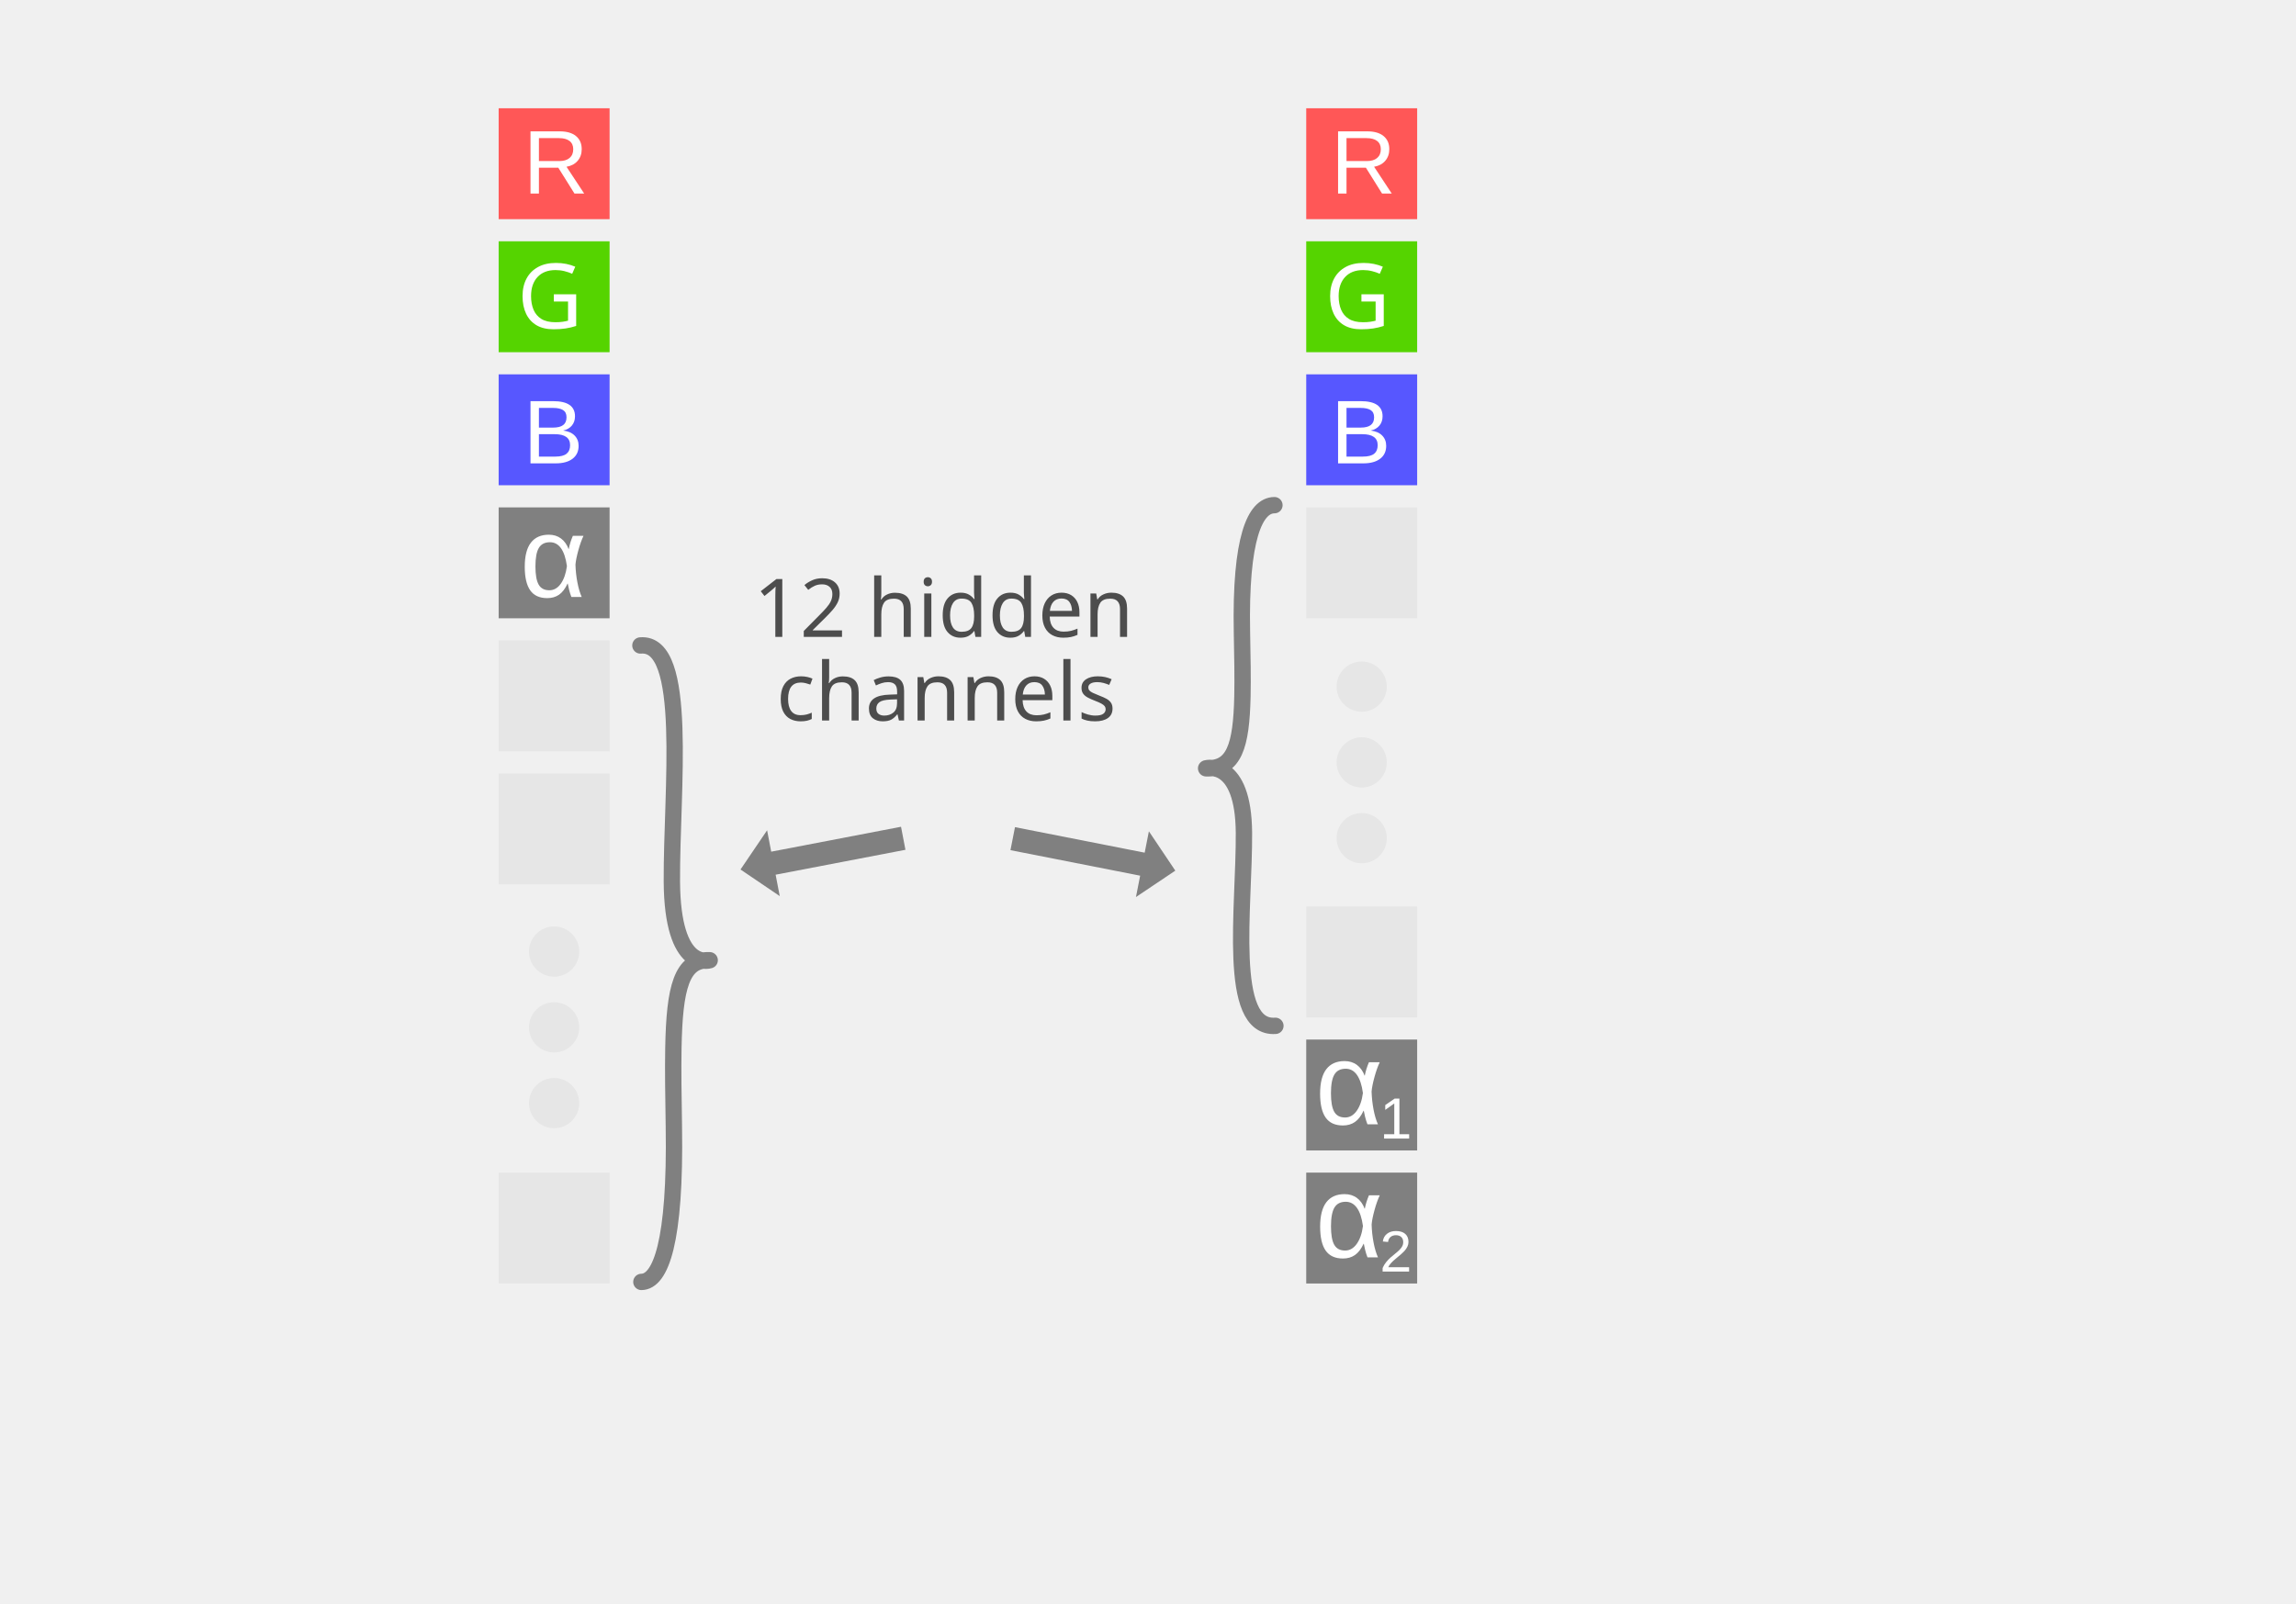
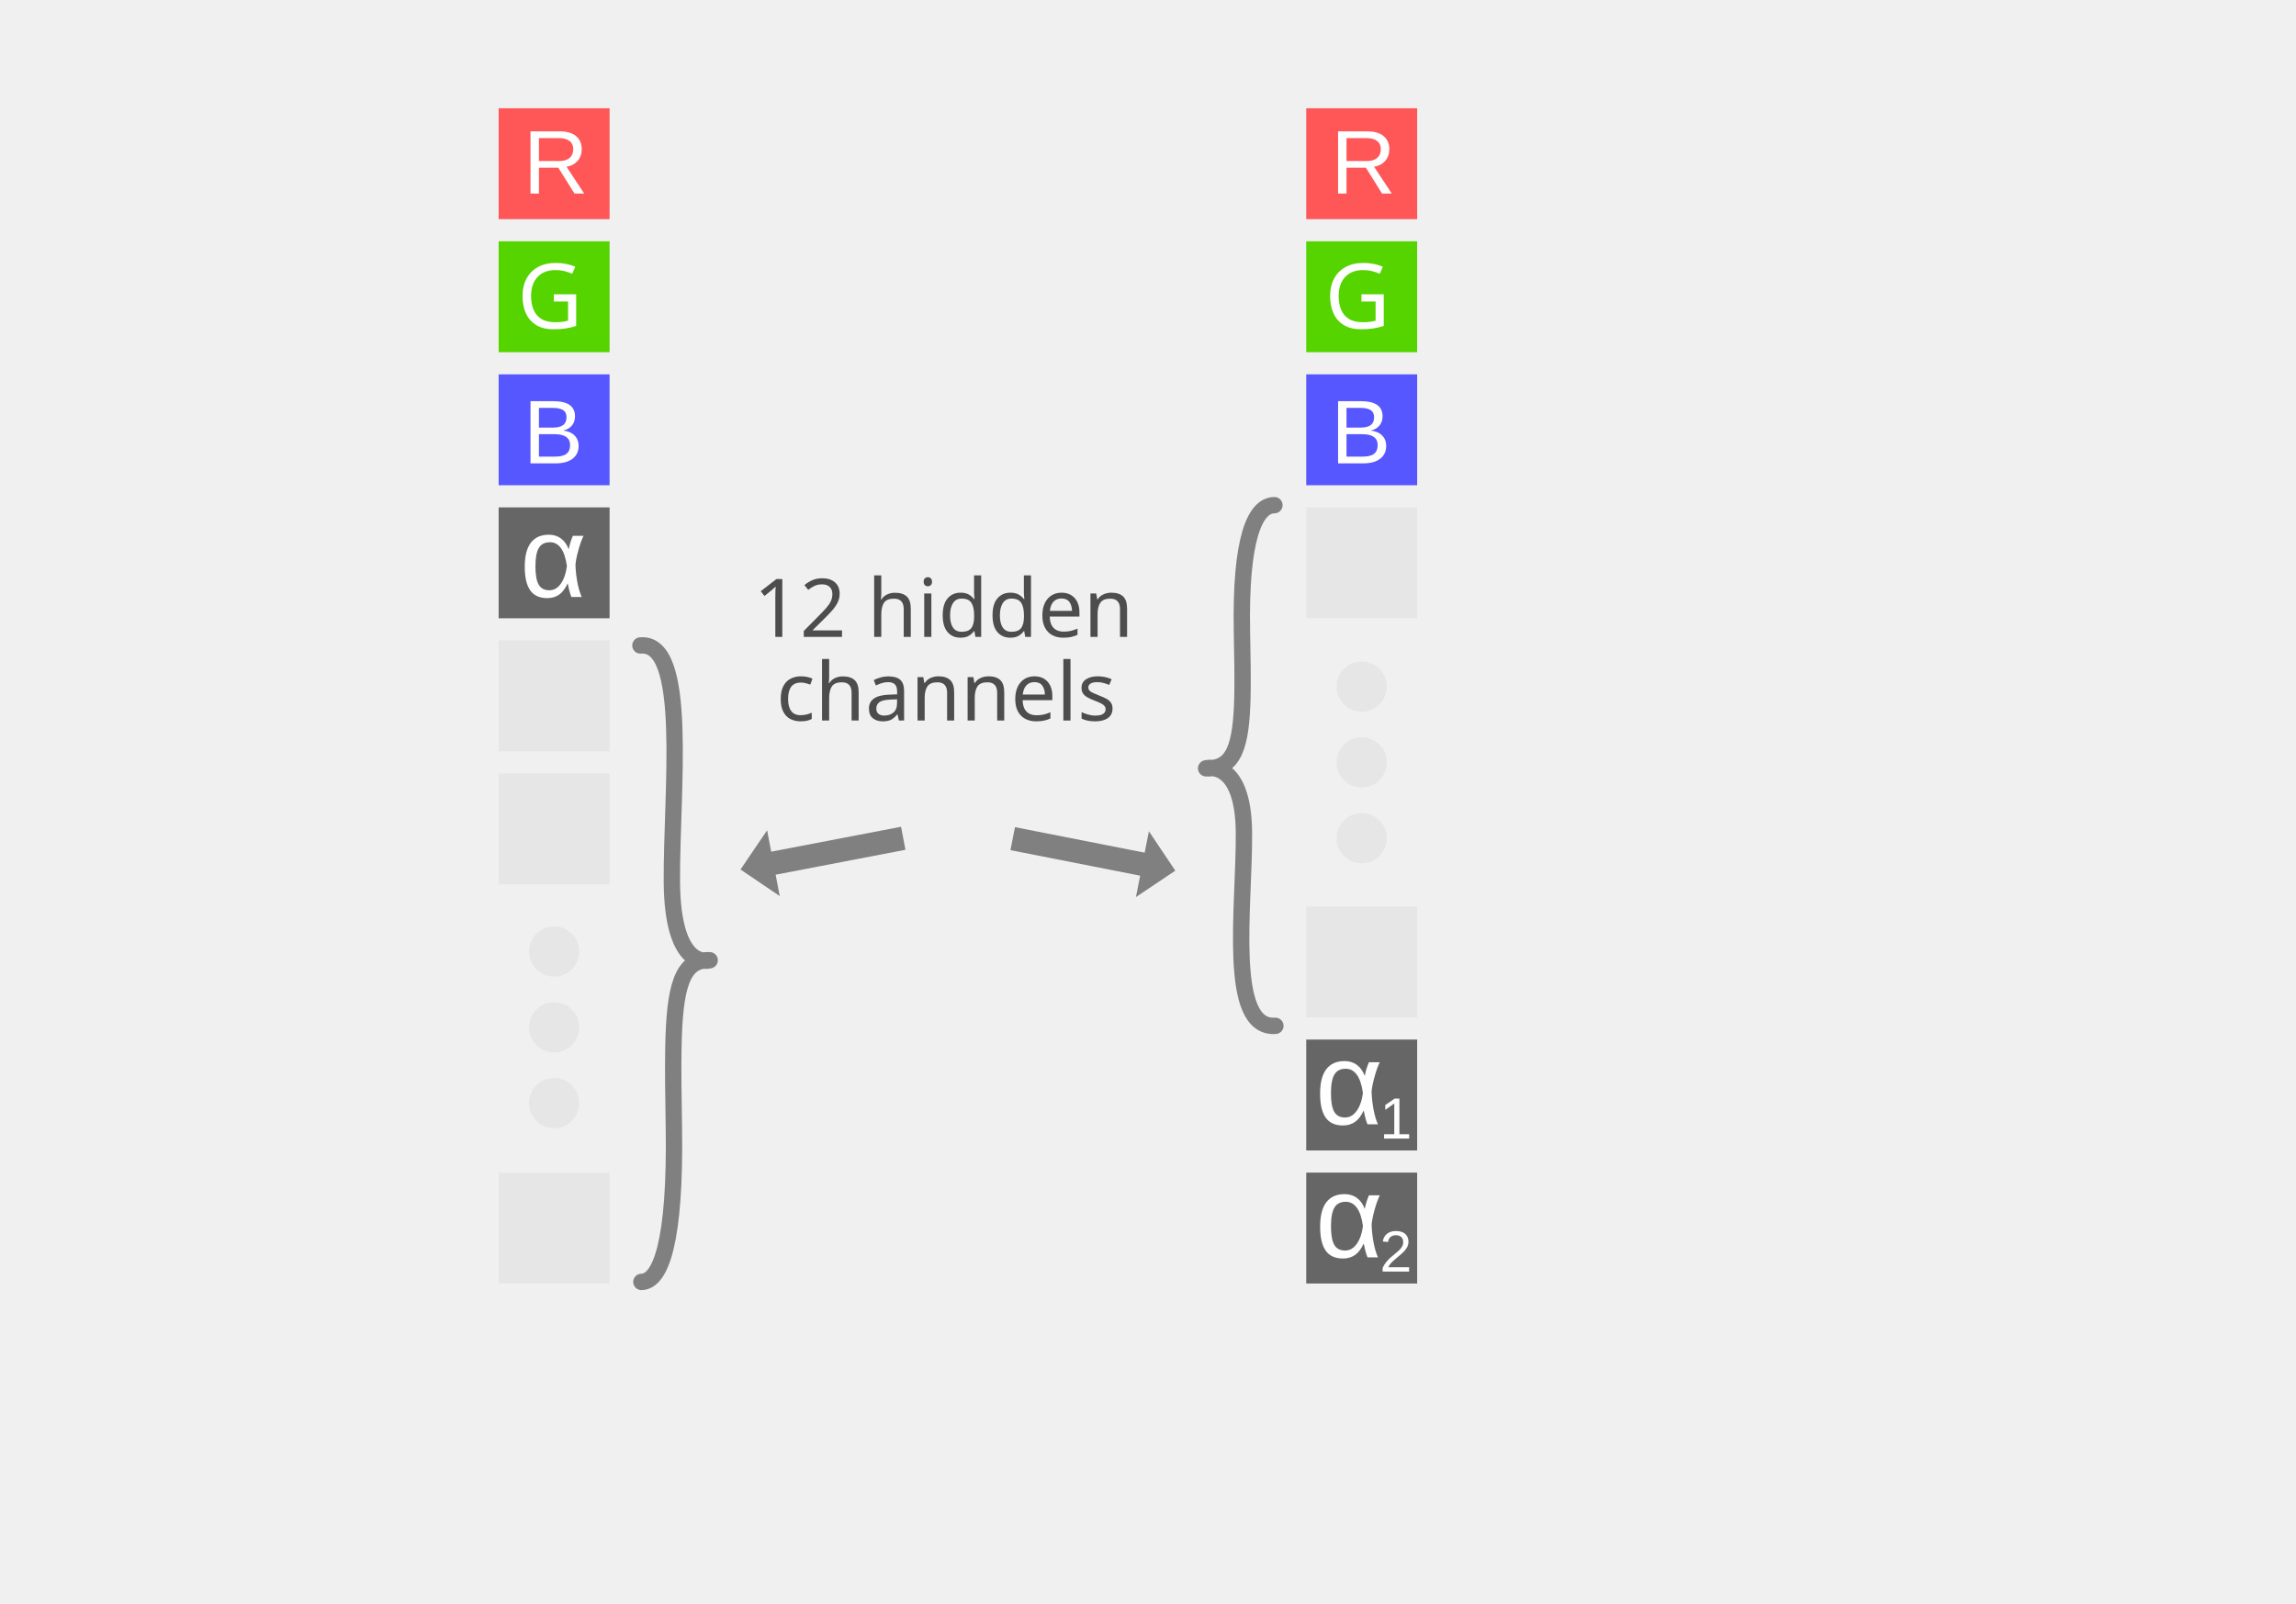
<svg xmlns="http://www.w3.org/2000/svg" width="100%" height="100%" viewBox="0 0 2388 1668" version="1.1" xml:space="preserve" style="fill-rule:evenodd;clip-rule:evenodd;stroke-linecap:round;stroke-linejoin:round;stroke-miterlimit:0;" id="svg160">
  <defs id="defs164">
    <rect x="494.657" y="685.719" width="232.099" height="228.263" id="rect14202" />
  </defs>
  <text xml:space="preserve" id="text14200" style="fill:black;fill-opacity:1;line-height:1.25;stroke:none;font-family:sans-serif;font-style:normal;font-weight:normal;font-size:40px;white-space:pre;shape-inside:url(#rect14202)" />
  <text x="-4220.455" y="1355.815" fill="#000000" font-family="sans-serif" font-size="40px" stroke-linecap="round" stroke-linejoin="round" stroke-miterlimit="0" stroke-width="1" style="line-height:1.25;clip-rule:evenodd;fill-rule:evenodd" xml:space="preserve" id="text16856">
    <tspan x="-4220.455" y="1355.815" fill="#1e1e1e" font-family="sans-serif" font-size="53.333px" stroke-width="1" style="font-variant-ligatures:normal;font-variant-caps:normal;font-variant-numeric:normal;font-variant-east-asian:normal" id="tspan16854" />
  </text>
  <text transform="matrix(0.9999988,0,0,0.9999988,-4758.823,-68.98449)" fill="#000000" font-family="sans-serif" font-size="40px" style="line-height:1.25;white-space:pre;shape-inside:url(#rect95981);clip-rule:evenodd;fill-rule:evenodd" xml:space="preserve" id="text16858" />
  <text x="-1543.639" y="485.089" fill="#ffffff" font-family="ArialMT, Arial, sans-serif" font-size="25.202px" id="text16918" style="clip-rule:evenodd;fill-rule:evenodd;stroke-width:1.113;stroke-linecap:round;stroke-linejoin:round;stroke-miterlimit:0" />
  <text x="-1935.925" y="989.716" fill="#000000" font-family="sans-serif" font-size="40px" stroke-width="1" style="line-height:1.25;clip-rule:evenodd;fill-rule:evenodd;stroke-linecap:round;stroke-linejoin:round;stroke-miterlimit:0" xml:space="preserve" id="text16924">
    <tspan x="-1935.925" y="989.716" fill="#1e1e1e" font-family="sans-serif" font-size="53.333px" stroke-width="1" style="font-variant-ligatures:normal;font-variant-caps:normal;font-variant-numeric:normal;font-variant-east-asian:normal" id="tspan16922" />
  </text>
  <text transform="matrix(0.9999988,0,0,0.9999988,-2474.295,-435.082)" fill="#000000" font-family="sans-serif" font-size="40px" style="line-height:1.25;white-space:pre;shape-inside:url(#rect95981-2);clip-rule:evenodd;fill-rule:evenodd" xml:space="preserve" id="text16928" />
  <text x="-1403.638" y="1145.089" fill="#ffffff" font-family="ArialMT, Arial, sans-serif" font-size="25.202px" id="text16930" style="clip-rule:evenodd;fill-rule:evenodd;stroke-width:1.113;stroke-linecap:round;stroke-linejoin:round;stroke-miterlimit:0" />
  <text transform="matrix(0.9999988,0,0,0.9999988,-4441.592,-589.4708)" fill="#000000" font-family="sans-serif" font-size="40px" style="line-height:1.25;white-space:pre;shape-inside:url(#rect78235)" xml:space="preserve" id="text16936" />
  <rect x="518.631" y="112.627" width="115.374" height="115.374" fill="#ff4f4f" id="rect16860" style="clip-rule:evenodd;fill:#ff5757;fill-opacity:1;fill-rule:evenodd;stroke-width:1;stroke-linecap:round;stroke-linejoin:round;stroke-miterlimit:0" />
  <g transform="matrix(1.000316,0,0,1.000316,-186.1331,-95.69887)" id="g16864" style="clip-rule:evenodd;fill-rule:evenodd;stroke-linecap:round;stroke-linejoin:round;stroke-miterlimit:0">
    <text x="729.937" y="296.967" fill="#ffffff" font-family="ArialMT, Arial, sans-serif" font-size="94.011px" id="text16862">R</text>
  </g>
  <rect x="518.631" y="389.452" width="115.374" height="115.374" fill="#5c5cf6" id="rect16868" style="clip-rule:evenodd;fill:#5757ff;fill-opacity:1;fill-rule:evenodd;stroke-width:1;stroke-linecap:round;stroke-linejoin:round;stroke-miterlimit:0" />
  <g transform="matrix(1.000316,0,0,1.000316,-186.1331,184.9908)" id="g16872" style="clip-rule:evenodd;fill-rule:evenodd;stroke-linecap:round;stroke-linejoin:round;stroke-miterlimit:0">
    <text x="729.937" y="296.967" fill="#ffffff" font-family="ArialMT, Arial, sans-serif" font-size="94.011px" id="text16870">B</text>
  </g>
  <rect x="518.631" y="251.04" width="115.374" height="115.374" fill="#58d038" id="rect16876" style="clip-rule:evenodd;fill:#55d400;fill-opacity:1;fill-rule:evenodd;stroke-width:1;stroke-linecap:round;stroke-linejoin:round;stroke-miterlimit:0" />
  <g transform="matrix(1.000316,0,0,1.000316,-192.4133,44.56577)" id="g16880" style="clip-rule:evenodd;fill-rule:evenodd;stroke-linecap:round;stroke-linejoin:round;stroke-miterlimit:0">
    <text x="729.937" y="296.967" fill="#ffffff" font-family="ArialMT, Arial, sans-serif" font-size="94.011px" id="text16878" style="font-style:normal;font-variant:normal;font-weight:normal;font-stretch:normal;font-size:94.011px;font-family:sans-serif;-inkscape-font-specification:'sans-serif, Normal';font-variant-ligatures:normal;font-variant-caps:normal;font-variant-numeric:normal;font-variant-east-asian:normal;fill:#ffffff">G</text>
  </g>
  <g id="g10257">
    <rect x="1358.571" y="112.627" width="115.374" height="115.374" fill="#ff4f4f" id="rect16860-2" style="clip-rule:evenodd;fill:#ff5757;fill-opacity:1;fill-rule:evenodd;stroke-width:1;stroke-linecap:round;stroke-linejoin:round;stroke-miterlimit:0" />
    <g transform="matrix(1.000316,0,0,1.000316,653.807,-95.69889)" id="g16864-2" style="clip-rule:evenodd;fill-rule:evenodd;stroke-linecap:round;stroke-linejoin:round;stroke-miterlimit:0">
      <text x="729.937" y="296.967" fill="#ffffff" font-family="ArialMT, Arial, sans-serif" font-size="94.011px" id="text16862-0">R</text>
    </g>
  </g>
  <g id="g10247" transform="translate(0,3.9672852e-4)">
    <rect x="1358.571" y="389.452" width="115.374" height="115.374" fill="#5c5cf6" id="rect16868-5" style="clip-rule:evenodd;fill:#5757ff;fill-opacity:1;fill-rule:evenodd;stroke-width:1;stroke-linecap:round;stroke-linejoin:round;stroke-miterlimit:0" />
    <g transform="matrix(1.000316,0,0,1.000316,653.807,184.9908)" id="g16872-5" style="clip-rule:evenodd;fill-rule:evenodd;stroke-linecap:round;stroke-linejoin:round;stroke-miterlimit:0">
      <text x="729.937" y="296.967" fill="#ffffff" font-family="ArialMT, Arial, sans-serif" font-size="94.011px" id="text16870-2">B</text>
    </g>
  </g>
  <g id="g10252" transform="translate(0,-1.5258789e-4)">
    <rect x="1358.571" y="251.04" width="115.374" height="115.374" fill="#58d038" id="rect16876-9" style="clip-rule:evenodd;fill:#55d400;fill-opacity:1;fill-rule:evenodd;stroke-width:1;stroke-linecap:round;stroke-linejoin:round;stroke-miterlimit:0" />
    <g transform="matrix(1.000316,0,0,1.000316,647.5269,44.56576)" id="g16880-0" style="clip-rule:evenodd;fill-rule:evenodd;stroke-linecap:round;stroke-linejoin:round;stroke-miterlimit:0">
      <text x="729.937" y="296.967" fill="#ffffff" font-family="ArialMT, Arial, sans-serif" font-size="94.011px" id="text16878-2" style="font-style:normal;font-variant:normal;font-weight:normal;font-stretch:normal;font-size:94.011px;font-family:sans-serif;-inkscape-font-specification:'sans-serif, Normal';font-variant-ligatures:normal;font-variant-caps:normal;font-variant-numeric:normal;font-variant-east-asian:normal;fill:#ffffff">G</text>
    </g>
  </g>
  <rect x="518.631" y="1219.93" width="115.374" height="115.374" fill="#ebebeb" id="rect16884" style="clip-rule:evenodd;fill-rule:evenodd;stroke-width:1;stroke-linecap:round;stroke-linejoin:round;stroke-miterlimit:0;fill:#e6e6e6" />
-   <rect x="518.631" y="527.865" width="115.374" height="115.374" fill="#646464" id="rect16888" style="clip-rule:evenodd;fill-rule:evenodd;stroke-width:1;stroke-linecap:round;stroke-linejoin:round;stroke-miterlimit:0;fill:#808080;fill-opacity:1" />
+   <rect x="518.631" y="527.865" width="115.374" height="115.374" fill="#646464" id="rect16888" style="clip-rule:evenodd;fill-rule:evenodd;stroke-width:1;stroke-linecap:round;stroke-linejoin:round;stroke-miterlimit:0;fill:#666666;fill-opacity:1" />
  <text x="540.717" y="621.089" fill="#ffffff" font-family="ArialMT, Arial, sans-serif" font-size="120.415px" id="text16892" style="clip-rule:evenodd;fill-rule:evenodd;stroke-width:3.169;stroke-linecap:round;stroke-linejoin:round;stroke-miterlimit:0">α</text>
  <rect x="518.631" y="666.278" width="115.374" height="115.374" fill="#ebebeb" id="rect16896" style="clip-rule:evenodd;fill-rule:evenodd;stroke-width:1;stroke-linecap:round;stroke-linejoin:round;stroke-miterlimit:0;fill:#e6e6e6" />
  <rect x="518.631" y="804.692" width="115.374" height="115.374" fill="#ebebeb" id="rect16900" style="clip-rule:evenodd;fill-rule:evenodd;stroke-width:1;stroke-linecap:round;stroke-linejoin:round;stroke-miterlimit:0;fill:#e6e6e6" />
  <g id="g10281" style="fill:#e6e6e6">
    <circle cx="576.318" cy="989.963" r="26.124" fill="#ebebeb" id="circle16904" style="clip-rule:evenodd;fill-rule:evenodd;stroke-width:1;stroke-linecap:round;stroke-linejoin:round;stroke-miterlimit:0;fill:#e6e6e6" />
    <g transform="matrix(1.000316,0,0,1.000316,-193.9958,4.479178)" id="g16908" style="clip-rule:evenodd;fill-rule:evenodd;stroke-linecap:round;stroke-linejoin:round;stroke-miterlimit:0;fill:#e6e6e6">
      <circle cx="770.071" cy="1063.98" r="26.116" fill="#ebebeb" id="circle16906" style="fill:#e6e6e6" />
    </g>
    <g transform="matrix(1.000316,0,0,1.000316,-193.9958,83.31109)" id="g16912" style="clip-rule:evenodd;fill-rule:evenodd;stroke-linecap:round;stroke-linejoin:round;stroke-miterlimit:0;fill:#e6e6e6">
      <circle cx="770.071" cy="1063.98" r="26.116" fill="#ebebeb" id="circle16910" style="fill:#e6e6e6" />
    </g>
  </g>
  <path d="m 1325.491,525.55 c -20.198,0.18 -35.693,34.241 -33.781,132.168 0.508,25.976 0.916,48.22 0.501,66.861 -1.147,51.639 -8.605,75.638 -37.752,74.75 0,0 38.795,-10.145 39.328,67.063 0.533,77.207 -18.08,204.434 32.718,200.838" fill="none" stroke="#808080" stroke-width="17.008" id="path16938" style="clip-rule:evenodd;stroke-linecap:round;stroke-linejoin:round;stroke-miterlimit:0" />
  <path d="m 667.086,1333.655 c 20.198,-0.22 35.693,-41.856 33.781,-161.561 -0.508,-31.752 -0.916,-58.944 -0.502,-81.731 1.147,-63.122 8.605,-92.459 37.753,-91.374 0,0 -38.795,12.401 -39.328,-81.977 -0.533,-94.377 18.08,-249.898 -32.718,-245.502" fill="none" stroke="#808080" stroke-width="17.008" id="path16940" style="clip-rule:evenodd;stroke-linecap:round;stroke-linejoin:round;stroke-miterlimit:0" />
  <g id="g94728" transform="translate(-2.978743)">
    <text x="786.718" y="662.595" fill="#666666" font-family="ArialMT, Arial, sans-serif" font-size="84.255px" id="text16944" style="font-style:normal;font-variant:normal;font-weight:normal;font-stretch:normal;font-size:84.255px;font-family:sans-serif;-inkscape-font-specification:'sans-serif, Normal';font-variant-ligatures:normal;font-variant-caps:normal;font-variant-numeric:normal;font-variant-east-asian:normal;clip-rule:evenodd;fill:#4d4d4d;fill-rule:evenodd;stroke-width:3.78;stroke-linecap:round;stroke-linejoin:round;stroke-miterlimit:0">
      <tspan x="786.718" y="662.595" fill="#666666" stroke-miterlimit="0" id="tspan16942" style="font-style:normal;font-variant:normal;font-weight:normal;font-stretch:normal;font-size:84.255px;font-family:sans-serif;-inkscape-font-specification:'sans-serif, Normal';font-variant-ligatures:normal;font-variant-caps:normal;font-variant-numeric:normal;font-variant-east-asian:normal;fill:#4d4d4d;stroke-width:14.285">12 hidden</tspan>
    </text>
    <text x="810.353" y="749.605" fill="#666666" font-family="ArialMT, Arial, sans-serif" font-size="84.255px" id="text16946" style="font-style:normal;font-variant:normal;font-weight:normal;font-stretch:normal;font-size:84.255px;font-family:sans-serif;-inkscape-font-specification:'sans-serif, Normal';font-variant-ligatures:normal;font-variant-caps:normal;font-variant-numeric:normal;font-variant-east-asian:normal;clip-rule:evenodd;fill:#4d4d4d;fill-rule:evenodd;stroke-width:3.78;stroke-linecap:round;stroke-linejoin:round;stroke-miterlimit:0">channels</text>
  </g>
  <g id="g17553" transform="translate(-2.748996)">
    <path d="m 809.457,910.004 4.271,22.248 -40.798,-27.655 27.657,-40.803 4.271,22.25 135.019,-25.919 4.6,23.96 z" fill="#808080" stroke-width="1.512" id="path16948" style="clip-rule:evenodd;fill-rule:evenodd;stroke-linecap:round;stroke-linejoin:round;stroke-miterlimit:0" />
    <path d="m 1193.305,887.081 4.375,-22.228 27.466,40.925 -40.928,27.471 4.375,-22.23 -134.896,-26.552 4.712,-23.938 z" fill="#808080" stroke-width="1.512" id="path16950" style="clip-rule:evenodd;fill-rule:evenodd;stroke-linecap:round;stroke-linejoin:round;stroke-miterlimit:0" />
  </g>
-   <rect x="1358.571" y="1219.93" width="115.374" height="115.374" fill="#646464" stroke-miterlimit="0" stroke-width="11.027" id="rect16982" style="clip-rule:evenodd;fill-rule:evenodd;stroke-linecap:round;stroke-linejoin:round;fill:#808080" />
+   <rect x="1358.571" y="1219.93" width="115.374" height="115.374" fill="#646464" stroke-miterlimit="0" stroke-width="11.027" id="rect16982" style="clip-rule:evenodd;fill-rule:evenodd;stroke-linecap:round;stroke-linejoin:round;fill:#666666" />
  <rect x="1358.571" y="527.866" width="115.374" height="115.374" fill="#ebebeb" stroke-miterlimit="0" stroke-width="11.027" id="rect16998" style="clip-rule:evenodd;fill-rule:evenodd;stroke-linecap:round;stroke-linejoin:round;fill:#e6e6e6" />
  <rect x="1358.571" y="943.105" width="115.374" height="115.374" fill="#ebebeb" stroke-miterlimit="0" stroke-width="11.027" id="rect17002" style="clip-rule:evenodd;fill-rule:evenodd;stroke-linecap:round;stroke-linejoin:round;fill:#e6e6e6" />
  <g id="g10262" transform="translate(0,-7.36648)" style="fill:#e6e6e6">
    <circle cx="1416.259" cy="721.707" r="26.124" fill="#ebebeb" id="circle17010" style="clip-rule:evenodd;fill-rule:evenodd;stroke-width:11.027;stroke-linecap:round;stroke-linejoin:round;stroke-miterlimit:0;fill:#e6e6e6" />
    <circle cx="1416.259" cy="800.539" r="26.124" fill="#ebebeb" stroke-miterlimit="0" stroke-width="11.027" id="circle17012" style="clip-rule:evenodd;fill-rule:evenodd;stroke-linecap:round;stroke-linejoin:round;fill:#e6e6e6" />
    <circle cx="1416.259" cy="879.371" r="26.124" fill="#ebebeb" stroke-miterlimit="0" stroke-width="11.027" id="circle17016" style="clip-rule:evenodd;fill-rule:evenodd;stroke-linecap:round;stroke-linejoin:round;fill:#e6e6e6" />
  </g>
-   <rect x="1358.571" y="1081.518" width="115.374" height="115.374" fill="#646464" stroke-miterlimit="0" stroke-width="11.027" id="rect17006" style="clip-rule:evenodd;fill-rule:evenodd;stroke-linecap:round;stroke-linejoin:round;fill:#808080" />
+   <rect x="1358.571" y="1081.518" width="115.374" height="115.374" fill="#646464" stroke-miterlimit="0" stroke-width="11.027" id="rect17006" style="clip-rule:evenodd;fill-rule:evenodd;stroke-linecap:round;stroke-linejoin:round;fill:#666666" />
  <text x="1367.86" y="1169.703" fill="#ffffff" font-family="ArialMT, Arial, sans-serif" font-size="122.261px" style="font-variant-ligatures:normal;font-variant-caps:normal;font-variant-numeric:normal;font-variant-east-asian:normal;clip-rule:evenodd;fill-rule:evenodd;stroke-width:0.467;stroke-linecap:round;stroke-linejoin:round;stroke-miterlimit:0" id="text17026">
    <tspan x="1367.86" y="1169.703" id="tspan17024" style="stroke-width:0.467">α</tspan>
  </text>
  <text x="1434.945" y="1184.496" fill="#ffffff" font-family="ArialMT, Arial, sans-serif" font-size="44.121px" stroke-width="0.827" style="font-style:normal;font-variant:normal;font-weight:normal;font-stretch:normal;font-size:60.459px;line-height:1.25;font-family:ArialMT, Arial, sans-serif;-inkscape-font-specification:'ArialMT, Arial, sans-serif, Normal';font-variant-ligatures:normal;font-variant-caps:normal;font-variant-numeric:normal;font-variant-east-asian:normal;fill:#ffffff;stroke-width:0.834" xml:space="preserve" id="text17032">
    <tspan x="1434.945" y="1184.496" fill="#ffffff" font-family="ArialMT, Arial, sans-serif" font-size="44.121px" stroke-width="0.834" style="font-style:normal;font-variant:normal;font-weight:normal;font-stretch:normal;font-size:60.459px;font-family:ArialMT, Arial, sans-serif;-inkscape-font-specification:'ArialMT, Arial, sans-serif, Normal';font-variant-ligatures:normal;font-variant-caps:normal;font-variant-numeric:normal;font-variant-east-asian:normal" id="tspan17030">1</tspan>
  </text>
  <g id="g32754">
    <text x="1367.895" y="1308.115" fill="#ffffff" font-family="ArialMT, Arial, sans-serif" font-size="122.261px" style="font-variant-ligatures:normal;font-variant-caps:normal;font-variant-numeric:normal;font-variant-east-asian:normal;clip-rule:evenodd;fill-rule:evenodd;stroke-width:0.467;stroke-linecap:round;stroke-linejoin:round;stroke-miterlimit:0" id="text16988">
      <tspan x="1367.895" y="1308.115" id="tspan16986" style="stroke-width:0.467">α</tspan>
    </text>
    <text x="1434.98" y="1322.908" fill="#ffffff" font-family="ArialMT, Arial, sans-serif" font-size="44.121px" stroke-width="0.827" style="font-style:normal;font-variant:normal;font-weight:normal;font-stretch:normal;font-size:60.459px;line-height:1.25;font-family:ArialMT, Arial, sans-serif;-inkscape-font-specification:'ArialMT, Arial, sans-serif, Normal';font-variant-ligatures:normal;font-variant-caps:normal;font-variant-numeric:normal;font-variant-east-asian:normal;fill:#ffffff;stroke-width:0.834" xml:space="preserve" id="text16994">
      <tspan x="1434.98" y="1322.908" id="tspan16992" style="font-style:normal;font-variant:normal;font-weight:normal;font-stretch:normal;font-size:60.459px;font-family:ArialMT, Arial, sans-serif;-inkscape-font-specification:'ArialMT, Arial, sans-serif, Normal';font-variant-ligatures:normal;font-variant-caps:normal;font-variant-numeric:normal;font-variant-east-asian:normal;stroke-width:0.834">2</tspan>
    </text>
  </g>
</svg>
